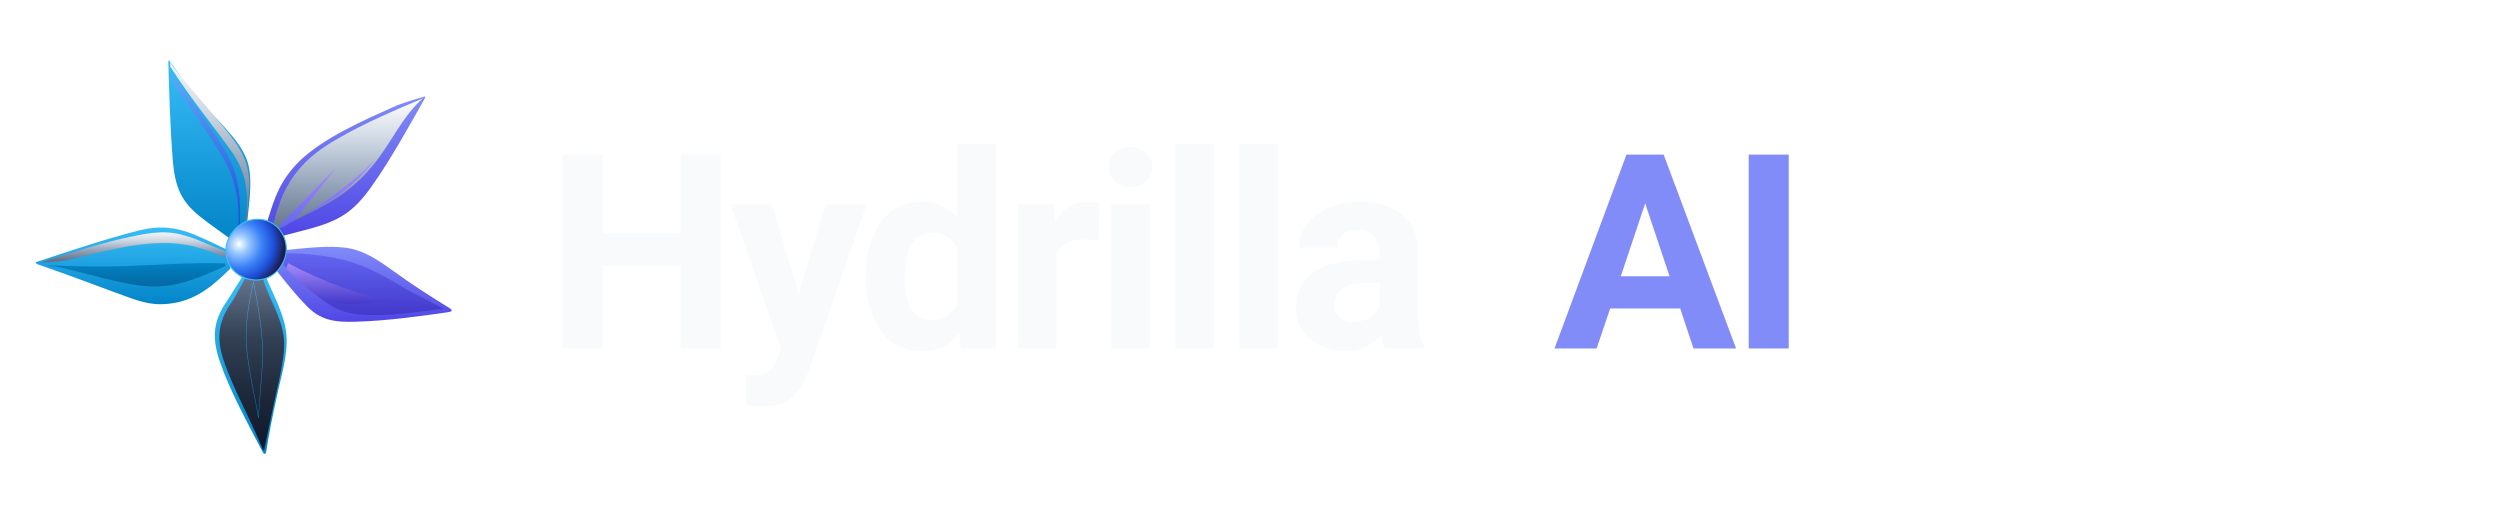
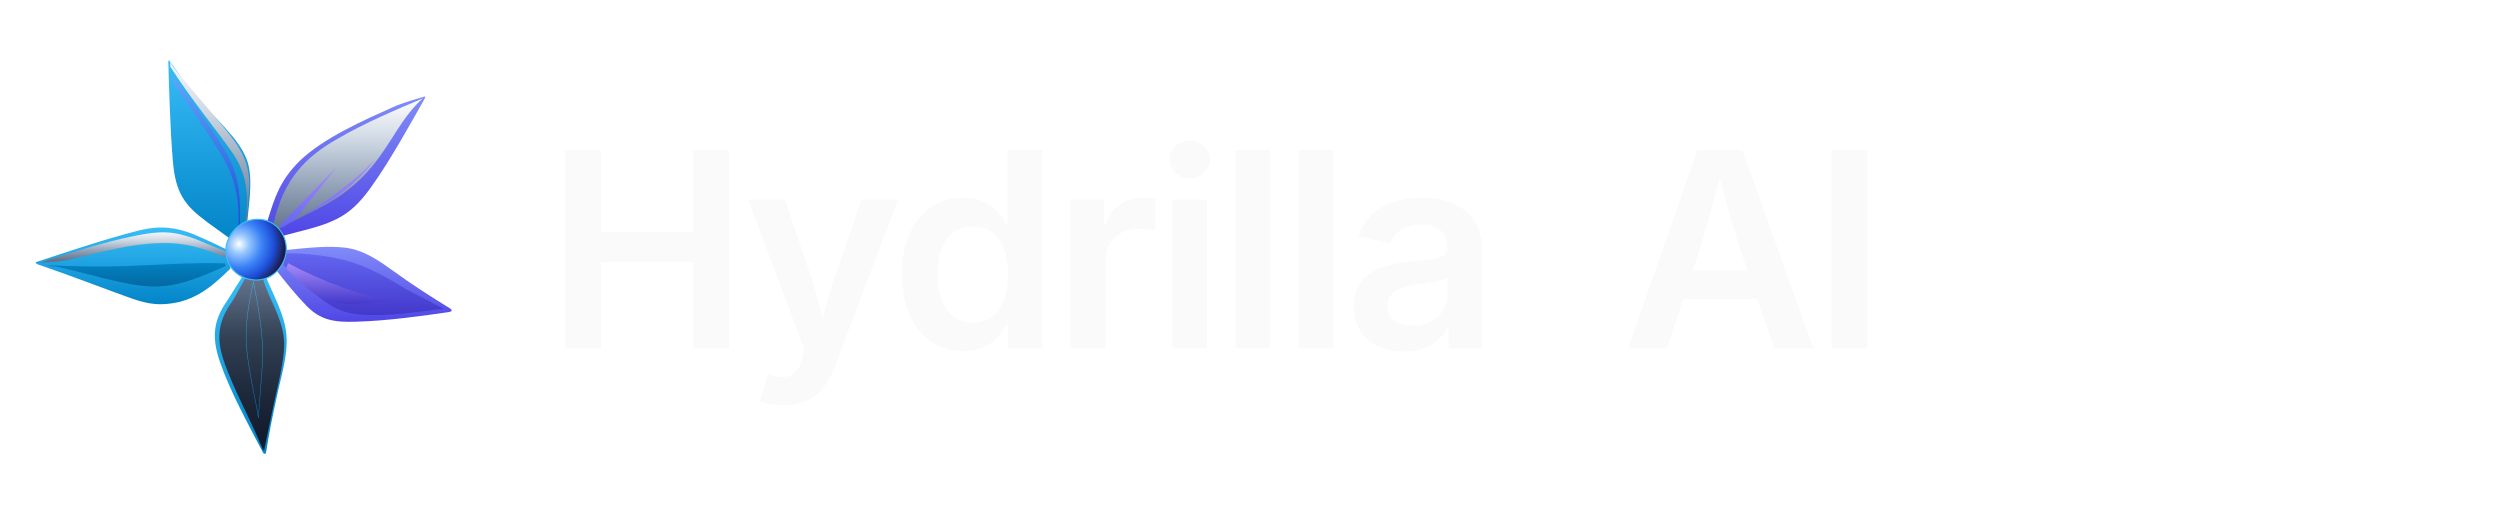
<svg xmlns="http://www.w3.org/2000/svg" width="165" height="34" viewBox="0 0 165 34" fill="none">
  <g transform="translate(2, 3) scale(0.11)">
    <path d="m83.41 9.15c-0.59-0.73-0.59 0.56-0.59 0.98 0.33 12.26 1.06 40.04 2.69 58.92 1.58 19.96 7.47 27.13 20.41 36.79l15.07 10.91 9.19-11.12c1.29-13.12 3.61-26.92-0.39-37.42-4.85-12.72-19.68-25.24-29.68-36.67-6.28-7.13-13.72-18.73-16.7-22.39z" fill="url(#d_paint0)" />
    <path d="m84.44 10.99c6.79 9.47 21.62 25.78 31.5 37.97 9.47 11.67 16.18 20.95 15.39 36.85l-1.36 19.01-1.03 0.79c2.46-15.48 1.1-28.6-7.81-41.46-10.29-14.63-25.12-32.4-37.11-51.41l-0.14-3.03 0.56 1.28z" fill="url(#d_paint1)" />
    <path d="m85.38 18.16c9.87 13 22.81 30.7 30.56 43.56 8.91 14.56 10.41 25.92 9.82 45.54l-0.79 0.93c0.48-15.55-2.11-29.07-10.36-42.45-7.13-11.6-17.83-27.91-28.67-42.61l-0.56-4.97z" fill="url(#d_paint2)" />
    <path d="m236.4 30.71c1-0.35 0.21 1.18-0.07 1.74-7.51 13.19-20.31 36.46-31.38 51.87-11.43 16.39-20.55 21.1-38.04 25.89l-18.74 4.86-5.82-9.93c4.35-14.21 7.53-24.21 19.3-35.88 14.28-13.8 39.02-24.65 55.07-31.85 7.51-3.45 15.49-5.38 19.68-6.7z" fill="url(#d_paint3)" />
    <path d="m235.6 31.75c-14.48 6.08-34.59 14.51-51.49 24.37-18.67 10.71-32.03 23.56-38.32 51.28l2.01 3.38c9.4-6.07 27.1-12.5 40.03-21.98 14.76-11.05 21.19-20.45 32.19-37.89 4.71-7.3 10.07-14.6 15.58-19.16z" fill="url(#d_paint4)" />
    <path d="m183.9 72.92-34.1 34.84 1.03 1.65c11.93-7.6 24.8-12.32 35.27-20.4 8.7-6.89 14.59-12.35 20.81-20.66-7.65 7.93-13.87 13.36-23.81 20.66-9.05 6.89-15.91 10.76-25 16.2l25.8-32.29z" fill="url(#d_paint5)" />
    <path d="m3.71 129.9c14.9-4.86 41.24-13.88 61.2-18.81 14.28-3.59 23.54-1.41 32.24 1.9 6.79 2.75 15.91 7.13 21.59 9.88l1.29 11.06c-11.36 10.98-22.3 20.84-41.26 21.33-9.94 0.21-18.16-3.66-27.63-6.97-13.93-5.11-30.35-11.36-46.07-16.72-0.72-0.28-2.73-1.14-1.36-1.67z" fill="url(#d_paint6)" />
    <path d="m6.03 130.2c16.9-5.28 37.7-12.24 56.44-15.9 15.32-3.26 23.75-2.98 36.54 1.81l18.3 7.59 0.41 3.8c-14.41-6.08-24.88-9.4-40.2-8.91-18.49 0.56-33.39 5.11-52.65 9.5-6.54 1.62-10.86 2.11-18.84 2.11z" fill="url(#d_paint7)" />
    <path d="m9.15 131.8c16.97 0.83 32.5 1.11 49.19 0.55 18.49-0.69 35.6-2.14 58.48-1.62l0.42 1.62c-15.07 6.5-28.07 12.65-44.12 12.3-15.65-0.35-39.1-8.01-56.41-11.74l-7.56-1.11z" fill="url(#d_paint8)" />
    <path d="m152.8 122.8c13.44-1.36 25.21-2.75 36.21-1.46 11.86 1.52 20.95 8.42 29.25 14.29 10.54 7.66 21.54 14.76 33.54 22.13 1.66 1.03 1.17 1.93-0.63 2.21-14.76 2.11-36.47 5.29-56.01 5.78-12.87 0.42-21.09-0.97-29.38-9.47-6.79-6.96-12.54-14.29-17.97-21.11l4.99-12.37z" fill="url(#d_paint9)" />
    <path d="m153.4 124.7c11.63 0 23.77 1.29 34.77 3.97 13.78 3.59 25.14 10.09 38.08 18.02l21.76 11.29c-16.35 1.79-26.75 3.77-41.3 3.77-13.78 0-22-1.52-32.47-9.95l-22.34-19.95 1.5-7.15z" fill="url(#d_paint10)" />
    <path d="m154.6 130.6c9.47 5.11 21.54 10.54 32.54 14.55 11 4.07 21.54 6.76 33.11 8.04-12.94-0.56-26.37 4.54-42.09 0-8.22-2.62-17.95-12.91-24.64-19.29l1.08-3.3z" fill="url(#d_paint11)" />
    <path d="m128.2 137.2 13.16 1.54c4.42 11.19 11.41 22.99 12.31 34.96 1.03 12.59-3.46 25.51-5.99 38.1-2.39 10.88-4.57 21.58-6.24 32.46-0.21 1.22-1.43 0.8-1.85-0.07-8.07-15.55-19.43-35.91-25.72-54.07-5.61-16.07-3.46-25.86 4.29-37.05l10.04-15.87z" fill="url(#d_paint12)" />
    <path d="m128.9 139.7 10.74 0.42c3.38 11.76 11.6 23.26 12.57 36.45 0.86 11.53-4.21 28.83-6.94 42.49l-5 23.86-0.7-0.35c-6.54-16.45-18.55-37.79-23.91-54.68-4.99-15.55-1.09-25.28 6.35-35.64l6.89-12.55z" fill="url(#d_paint13)" />
    <path d="m133.9 141.8c2.98 15.55 6.02 32 5.47 46.38-0.56 13.32-2 24.51-2.49 35.32-1.8-11.89-6.36-29.73-7.26-44.36-0.72-11.26 1.36-24.45 4.28-37.34z" stroke="url(#d_paint14)" stroke-miterlimit="10" stroke-width=".25" />
    <path d="m136.5 104.3c-11.1 0-19.2 9.79-19.2 18.93 0 10.22 8.7 17.52 18.17 17.52 10.67 0 18.14-9.48 18.14-18.59 0-9.61-7.19-17.86-17.11-17.86z" fill="url(#d_paint15)" stroke="#38BDF8" stroke-miterlimit="10" stroke-width=".7" />
  </g>
-   <text x="36" y="23" font-family="-apple-system, BlinkMacSystemFont, 'Segoe UI', Roboto, 'DM Sans', sans-serif" font-weight="700" font-size="18" fill="#F8FAFC" letter-spacing="-0.03em">
+   <text x="36" y="23" font-family="Inter, ui-sans-serif, system-ui, sans-serif" font-weight="600" font-size="18" fill="#fafafa" letter-spacing="-0.03em">
    Hydrilla
-     <tspan fill="#818CF8" font-weight="600" dx="4">AI</tspan>
+     <tspan fill="#fafafa" font-weight="600" dx="4">AI</tspan>
  </text>
  <defs>
    <linearGradient id="d_paint0" x1="106.9" x2="106.9" y1="8.807" y2="116.7" gradientUnits="userSpaceOnUse">
      <stop stop-color="#38BDF8" offset="0" />
      <stop stop-color="#0284C7" offset="1" />
    </linearGradient>
    <linearGradient id="d_paint1" x1="107.6" x2="107.6" y1="9.706" y2="107.3" gradientUnits="userSpaceOnUse">
      <stop stop-color="#F8FAFC" offset="0" />
      <stop stop-color="#CBD5E1" offset=".339" />
      <stop stop-color="#94A3B8" offset=".661" />
      <stop stop-color="#64748B" offset="1" />
    </linearGradient>
    <linearGradient id="d_paint2" x1="105.5" x2="105.5" y1="18.16" y2="108.2" gradientUnits="userSpaceOnUse">
      <stop stop-color="#60A5FA" offset="0" />
      <stop stop-color="#1D4ED8" offset="1" />
    </linearGradient>
    <linearGradient id="d_paint3" x1="189.7" x2="189.7" y1="30.54" y2="115.1" gradientUnits="userSpaceOnUse">
      <stop stop-color="#818CF8" offset="0" />
      <stop stop-color="#4F46E5" offset="1" />
    </linearGradient>
    <linearGradient id="d_paint4" x1="190.7" x2="190.7" y1="31.75" y2="110.8" gradientUnits="userSpaceOnUse">
      <stop stop-color="#FFFFFF" offset="0" />
      <stop stop-color="#CBD5E1" offset=".339" />
      <stop stop-color="#94A3B8" offset=".661" />
      <stop stop-color="#64748B" offset="1" />
    </linearGradient>
    <linearGradient id="d_paint5" x1="182" x2="182" y1="72.92" y2="109.4" gradientUnits="userSpaceOnUse">
      <stop stop-color="#A78BFA" offset="0" />
      <stop stop-color="#6366F1" offset="1" />
    </linearGradient>
    <linearGradient id="d_paint6" x1="61.98" x2="61.98" y1="109.5" y2="155.3" gradientUnits="userSpaceOnUse">
      <stop stop-color="#38BDF8" offset="0" />
      <stop stop-color="#0284C7" offset="1" />
    </linearGradient>
    <linearGradient id="d_paint7" x1="61.88" x2="61.88" y1="111.6" y2="128.9" gradientUnits="userSpaceOnUse">
      <stop stop-color="#F8FAFC" offset="0" />
      <stop stop-color="#CBD5E1" offset=".339" />
      <stop stop-color="#94A3B8" offset=".661" />
      <stop stop-color="#64748B" offset="1" />
    </linearGradient>
    <linearGradient id="d_paint8" x1="63.19" x2="63.19" y1="128.9" y2="144.7" gradientUnits="userSpaceOnUse">
      <stop stop-color="#0284C7" offset="0" />
      <stop stop-color="#0369A1" offset="1" />
    </linearGradient>
    <linearGradient id="d_paint9" x1="200" x2="200" y1="120.7" y2="165.9" gradientUnits="userSpaceOnUse">
      <stop stop-color="#818CF8" offset="0" />
      <stop stop-color="#4F46E5" offset="1" />
    </linearGradient>
    <linearGradient id="d_paint10" x1="200" x2="200" y1="124.7" y2="161.7" gradientUnits="userSpaceOnUse">
      <stop stop-color="#6366F1" offset="0" />
      <stop stop-color="#4338CA" offset="1" />
    </linearGradient>
    <linearGradient id="d_paint11" x1="186.9" x2="186.9" y1="130.6" y2="155.3" gradientUnits="userSpaceOnUse">
      <stop stop-color="#A78BFA" offset="0" />
      <stop stop-color="#4338CA" offset="1" />
    </linearGradient>
    <linearGradient id="d_paint12" x1="132.6" x2="132.6" y1="137.2" y2="244.8" gradientUnits="userSpaceOnUse">
      <stop stop-color="#38BDF8" offset="0" />
      <stop stop-color="#0284C7" offset="1" />
    </linearGradient>
    <linearGradient id="d_paint13" x1="133.6" x2="133.6" y1="139.7" y2="243" gradientUnits="userSpaceOnUse">
      <stop stop-color="#64748B" offset="0" />
      <stop stop-color="#334155" offset=".339" />
      <stop stop-color="#1E293B" offset=".661" />
      <stop stop-color="#0F172A" offset="1" />
    </linearGradient>
    <linearGradient id="d_paint14" x1="134.9" x2="134.9" y1="141.7" y2="223.5" gradientUnits="userSpaceOnUse">
      <stop stop-color="#38BDF8" offset="0" />
      <stop stop-color="#0284C7" offset="1" />
    </linearGradient>
    <radialGradient id="d_paint15" cx="0" cy="0" r="1" gradientTransform="translate(125.3 119.2) scale(27.3 27.39)" gradientUnits="userSpaceOnUse">
      <stop stop-color="#FFFFFF" offset="0" />
      <stop stop-color="#93C5FD" offset=".219" />
      <stop stop-color="#3B82F6" offset=".505" />
      <stop stop-color="#1D4ED8" offset=".766" />
      <stop stop-color="#1E1B4B" offset="1" />
    </radialGradient>
  </defs>
</svg>
